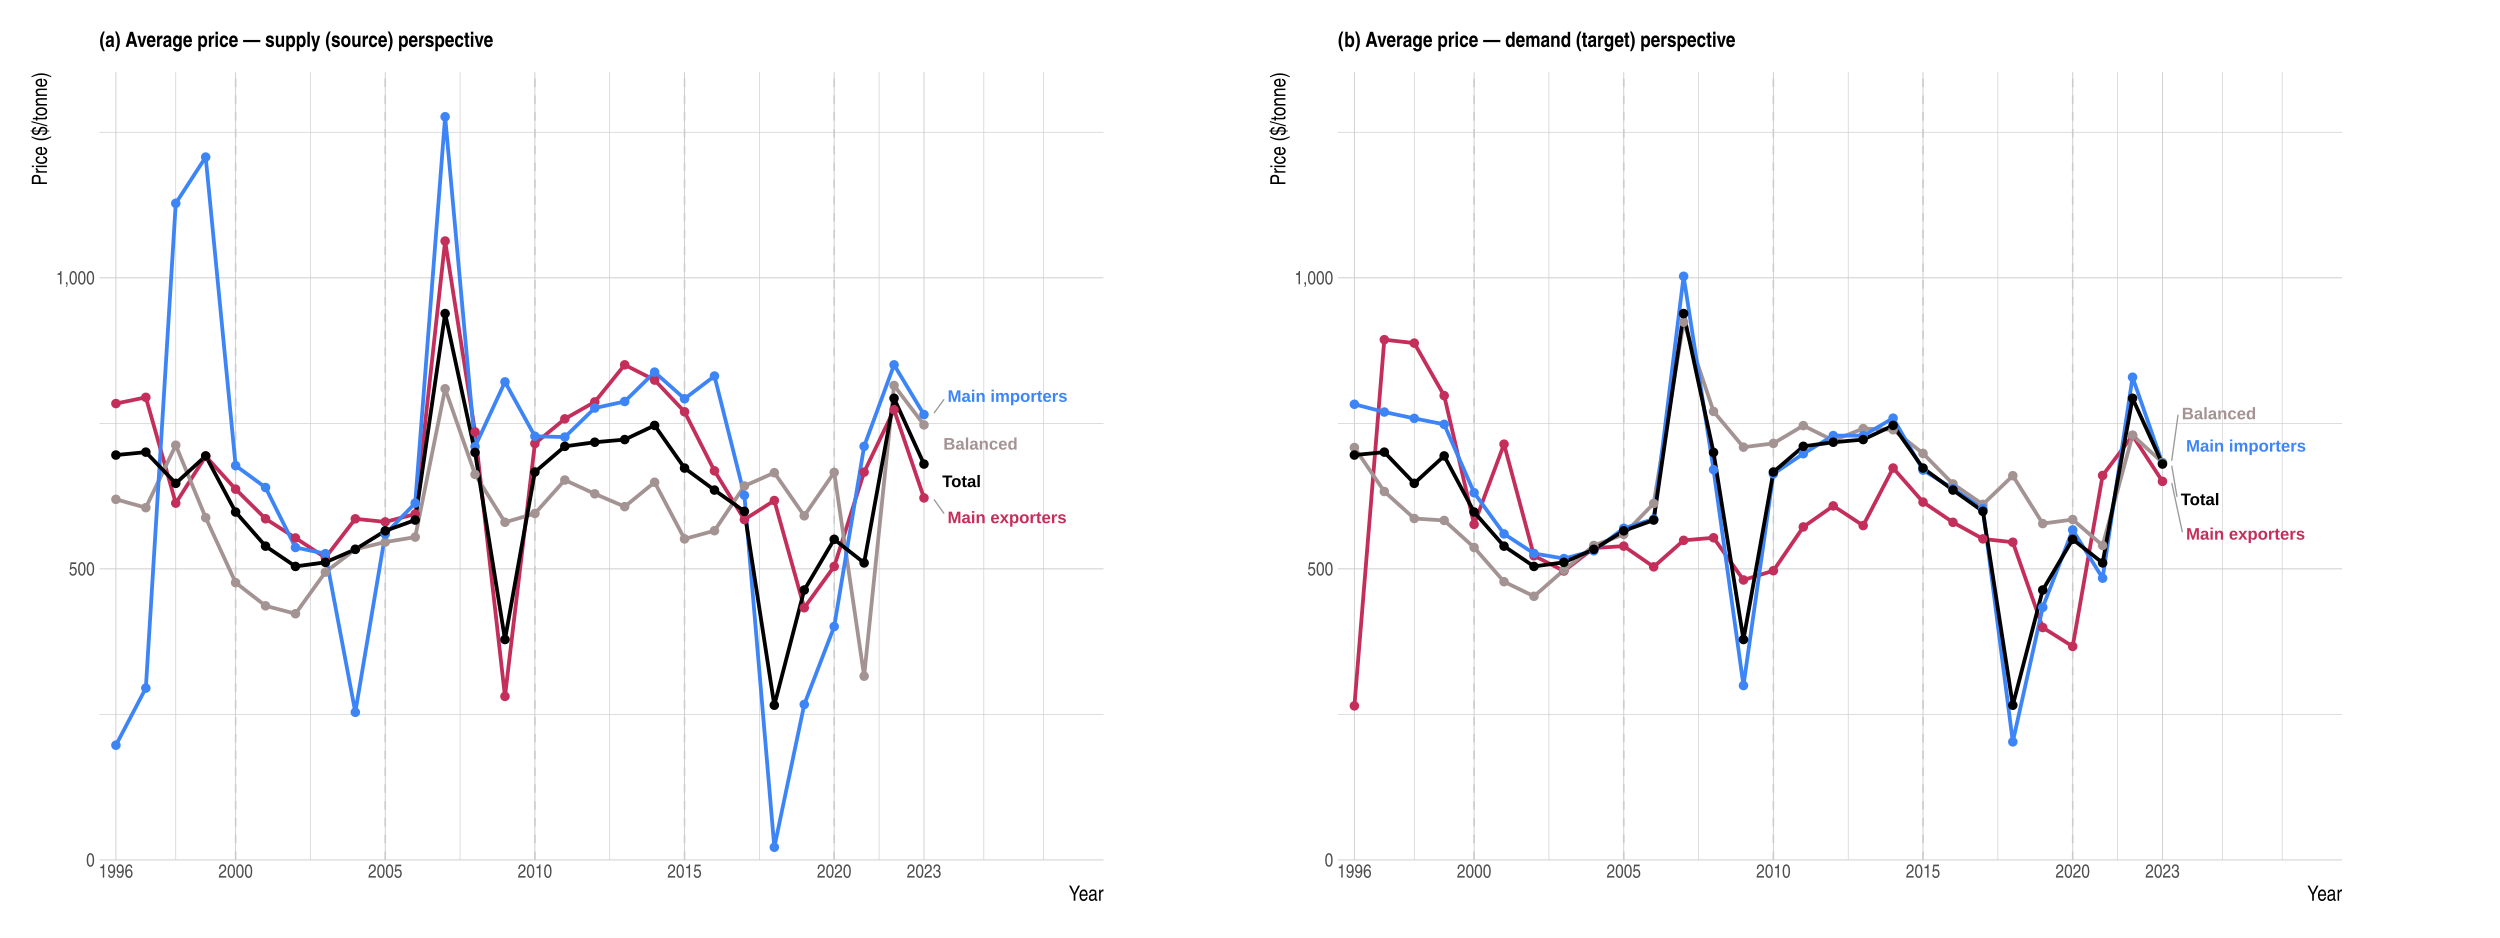
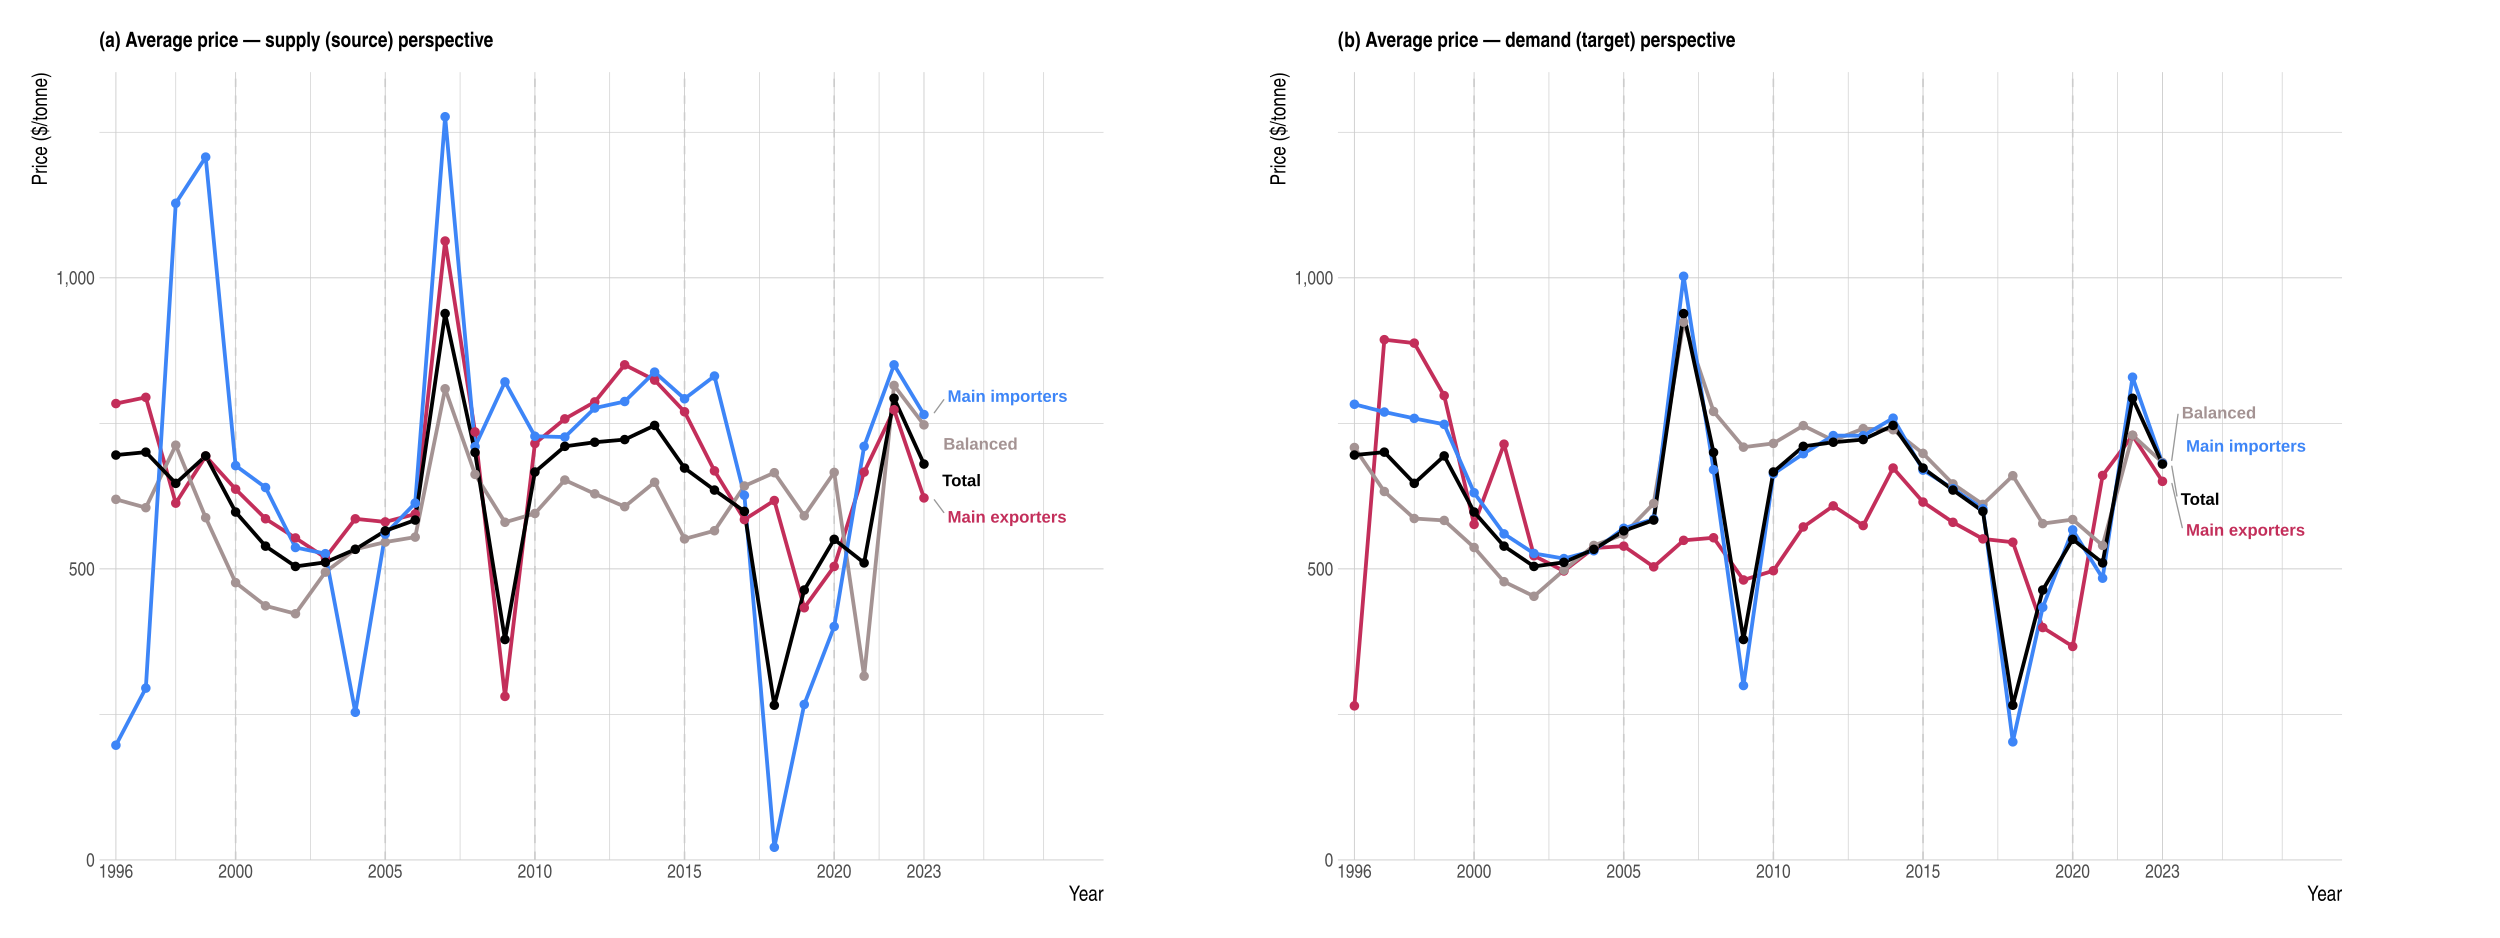
<svg xmlns="http://www.w3.org/2000/svg" class="svglite" width="1190.40pt" height="446.40pt" viewBox="0 0 1190.40 446.40">
  <defs>
    <style type="text/css">
    .svglite line, .svglite polyline, .svglite polygon, .svglite path, .svglite rect, .svglite circle {
      fill: none;
      stroke: #000000;
      stroke-linecap: round;
      stroke-linejoin: round;
      stroke-miterlimit: 10.00;
    }
    .svglite text {
      white-space: pre;
    }
  </style>
  </defs>
  <rect width="100%" height="100%" style="stroke: none; fill: #FFFFFF;" />
  <defs>
    <clipPath id="cpMC4wMHwxMTkwLjQwfDAuMDB8NDQ2LjQw">
      <rect x="0.00" y="0.00" width="1190.40" height="446.40" />
    </clipPath>
  </defs>
  <g clip-path="url(#cpMC4wMHwxMTkwLjQwfDAuMDB8NDQ2LjQw)">
    <rect x="0.00" y="0.00" width="1190.40" height="446.40" style="stroke-width: 1.07; stroke: #FFFFFF; fill: #FFFFFF;" />
  </g>
  <defs>
    <clipPath id="cpNDcuMzV8MTExNS4xOHwzNC4zNnw0MDkuNDY=">
      <rect x="47.35" y="34.36" width="1067.83" height="375.10" />
    </clipPath>
  </defs>
  <g clip-path="url(#cpNDcuMzV8MTExNS4xOHwzNC4zNnw0MDkuNDY=)">
</g>
  <g clip-path="url(#cpMC4wMHwxMTkwLjQwfDAuMDB8NDQ2LjQw)">
</g>
  <defs>
    <clipPath id="cpNS40OHw1OTUuMjB8NS40OHw0NDAuOTI=">
      <rect x="5.48" y="5.48" width="589.72" height="435.44" />
    </clipPath>
  </defs>
  <g clip-path="url(#cpNS40OHw1OTUuMjB8NS40OHw0NDAuOTI=)">
</g>
  <g clip-path="url(#cpMC4wMHwxMTkwLjQwfDAuMDB8NDQ2LjQw)">
</g>
  <defs>
    <clipPath id="cpNTk1LjIwfDExODQuOTJ8NS40OHw0NDAuOTI=">
      <rect x="595.20" y="5.48" width="589.72" height="435.44" />
    </clipPath>
  </defs>
  <g clip-path="url(#cpNTk1LjIwfDExODQuOTJ8NS40OHw0NDAuOTI=)">
</g>
  <g clip-path="url(#cpMC4wMHwxMTkwLjQwfDAuMDB8NDQ2LjQw)">
    <polyline points="47.35,340.16 525.46,340.16 " style="stroke-width: 0.32; stroke: #CCCCCC; stroke-linecap: butt;" />
    <polyline points="47.35,201.57 525.46,201.57 " style="stroke-width: 0.32; stroke: #CCCCCC; stroke-linecap: butt;" />
    <polyline points="47.35,62.97 525.46,62.97 " style="stroke-width: 0.32; stroke: #CCCCCC; stroke-linecap: butt;" />
    <polyline points="83.69,409.46 83.69,34.36 " style="stroke-width: 0.32; stroke: #CCCCCC; stroke-linecap: butt;" />
    <polyline points="147.82,409.46 147.82,34.36 " style="stroke-width: 0.32; stroke: #CCCCCC; stroke-linecap: butt;" />
    <polyline points="219.07,409.46 219.07,34.36 " style="stroke-width: 0.32; stroke: #CCCCCC; stroke-linecap: butt;" />
    <polyline points="290.32,409.46 290.32,34.36 " style="stroke-width: 0.32; stroke: #CCCCCC; stroke-linecap: butt;" />
    <polyline points="361.58,409.46 361.58,34.36 " style="stroke-width: 0.32; stroke: #CCCCCC; stroke-linecap: butt;" />
    <polyline points="418.58,409.46 418.58,34.36 " style="stroke-width: 0.32; stroke: #CCCCCC; stroke-linecap: butt;" />
    <polyline points="468.46,409.46 468.46,34.36 " style="stroke-width: 0.32; stroke: #CCCCCC; stroke-linecap: butt;" />
    <polyline points="496.96,409.46 496.96,34.36 " style="stroke-width: 0.32; stroke: #CCCCCC; stroke-linecap: butt;" />
    <polyline points="47.35,409.46 525.46,409.46 " style="stroke-width: 0.43; stroke: #CCCCCC; stroke-linecap: butt;" />
    <polyline points="47.35,270.87 525.46,270.87 " style="stroke-width: 0.43; stroke: #CCCCCC; stroke-linecap: butt;" />
    <polyline points="47.35,132.27 525.46,132.27 " style="stroke-width: 0.43; stroke: #CCCCCC; stroke-linecap: butt;" />
    <polyline points="55.19,409.46 55.19,34.36 " style="stroke-width: 0.43; stroke: #CCCCCC; stroke-linecap: butt;" />
    <polyline points="112.19,409.46 112.19,34.36 " style="stroke-width: 0.43; stroke: #CCCCCC; stroke-linecap: butt;" />
    <polyline points="183.44,409.46 183.44,34.36 " style="stroke-width: 0.43; stroke: #CCCCCC; stroke-linecap: butt;" />
    <polyline points="254.70,409.46 254.70,34.36 " style="stroke-width: 0.43; stroke: #CCCCCC; stroke-linecap: butt;" />
    <polyline points="325.95,409.46 325.95,34.36 " style="stroke-width: 0.43; stroke: #CCCCCC; stroke-linecap: butt;" />
    <polyline points="397.21,409.46 397.21,34.36 " style="stroke-width: 0.43; stroke: #CCCCCC; stroke-linecap: butt;" />
    <polyline points="439.96,409.46 439.96,34.36 " style="stroke-width: 0.43; stroke: #CCCCCC; stroke-linecap: butt;" />
    <line x1="112.19" y1="409.46" x2="112.19" y2="34.36" style="stroke-width: 0.75; stroke: #CCCCCC; stroke-dasharray: 4.00,4.00; stroke-linecap: butt;" />
    <line x1="183.44" y1="409.46" x2="183.44" y2="34.36" style="stroke-width: 0.75; stroke: #CCCCCC; stroke-dasharray: 4.00,4.00; stroke-linecap: butt;" />
    <line x1="254.70" y1="409.46" x2="254.70" y2="34.36" style="stroke-width: 0.75; stroke: #CCCCCC; stroke-dasharray: 4.00,4.00; stroke-linecap: butt;" />
    <line x1="325.95" y1="409.46" x2="325.95" y2="34.36" style="stroke-width: 0.75; stroke: #CCCCCC; stroke-dasharray: 4.00,4.00; stroke-linecap: butt;" />
    <line x1="397.21" y1="409.46" x2="397.21" y2="34.36" style="stroke-width: 0.75; stroke: #CCCCCC; stroke-dasharray: 4.00,4.00; stroke-linecap: butt;" />
    <polyline points="55.19,192.16 69.44,189.20 83.69,239.58 97.94,217.23 112.19,232.93 126.44,247.01 140.69,256.16 154.94,265.54 169.19,247.04 183.44,248.52 197.70,244.78 211.95,114.77 226.20,205.68 240.45,331.60 254.70,211.20 268.95,199.45 283.20,191.37 297.45,173.72 311.70,180.98 325.95,196.08 340.20,224.20 354.45,247.40 368.70,238.33 382.95,289.39 397.21,269.73 411.46,224.80 425.71,195.12 439.96,237.09 " style="stroke-width: 1.81; stroke: #C32E5A; stroke-linecap: butt;" />
    <polyline points="55.19,237.77 69.44,241.73 83.69,211.99 97.94,246.49 112.19,277.43 126.44,288.47 140.69,292.24 154.94,272.43 169.19,261.53 183.44,258.12 197.70,255.75 211.95,185.12 226.20,225.88 240.45,248.69 254.70,244.50 268.95,228.58 283.20,235.14 297.45,241.25 311.70,229.63 325.95,256.61 340.20,252.71 354.45,231.41 368.70,225.08 382.95,245.61 397.21,224.94 411.46,321.97 425.71,183.53 439.96,202.31 " style="stroke-width: 1.81; stroke: #A49393; stroke-linecap: butt;" />
    <polyline points="55.19,354.84 69.44,327.65 83.69,96.80 97.94,74.80 112.19,221.71 126.44,232.13 140.69,260.69 154.94,263.64 169.19,339.16 183.44,254.32 197.70,239.55 211.95,55.59 226.20,212.65 240.45,181.85 254.70,207.73 268.95,208.11 283.20,194.29 297.45,191.18 311.70,177.19 325.95,189.88 340.20,179.06 354.45,235.84 368.70,403.43 382.95,335.44 397.21,298.33 411.46,212.55 425.71,173.73 439.96,197.41 " style="stroke-width: 1.81; stroke: #3D85F7; stroke-linecap: butt;" />
    <polyline points="55.19,216.68 69.44,215.29 83.69,230.15 97.94,217.09 112.19,243.81 126.44,260.05 140.69,269.71 154.94,267.76 169.19,261.57 183.44,252.76 197.70,247.63 211.95,149.30 226.20,215.43 240.45,304.51 254.70,224.75 268.95,212.53 283.20,210.57 297.45,209.31 311.70,202.57 325.95,222.88 340.20,233.35 354.45,243.48 368.70,335.80 382.95,280.94 397.21,256.81 411.46,268.03 425.71,189.64 439.96,220.97 " style="stroke-width: 1.81; stroke-linecap: butt;" />
    <circle cx="55.19" cy="192.16" r="2.27" style="stroke-width: 0.71; stroke: none; fill: #C32E5A;" />
    <circle cx="69.44" cy="189.20" r="2.27" style="stroke-width: 0.71; stroke: none; fill: #C32E5A;" />
    <circle cx="83.69" cy="239.58" r="2.27" style="stroke-width: 0.71; stroke: none; fill: #C32E5A;" />
    <circle cx="97.94" cy="217.23" r="2.27" style="stroke-width: 0.71; stroke: none; fill: #C32E5A;" />
    <circle cx="112.19" cy="232.93" r="2.27" style="stroke-width: 0.71; stroke: none; fill: #C32E5A;" />
    <circle cx="126.44" cy="247.01" r="2.27" style="stroke-width: 0.71; stroke: none; fill: #C32E5A;" />
    <circle cx="140.69" cy="256.16" r="2.27" style="stroke-width: 0.71; stroke: none; fill: #C32E5A;" />
    <circle cx="154.94" cy="265.54" r="2.27" style="stroke-width: 0.71; stroke: none; fill: #C32E5A;" />
    <circle cx="169.19" cy="247.04" r="2.27" style="stroke-width: 0.71; stroke: none; fill: #C32E5A;" />
    <circle cx="183.44" cy="248.52" r="2.27" style="stroke-width: 0.71; stroke: none; fill: #C32E5A;" />
    <circle cx="197.70" cy="244.78" r="2.27" style="stroke-width: 0.71; stroke: none; fill: #C32E5A;" />
    <circle cx="211.95" cy="114.77" r="2.27" style="stroke-width: 0.71; stroke: none; fill: #C32E5A;" />
    <circle cx="226.20" cy="205.68" r="2.27" style="stroke-width: 0.71; stroke: none; fill: #C32E5A;" />
    <circle cx="240.45" cy="331.60" r="2.27" style="stroke-width: 0.71; stroke: none; fill: #C32E5A;" />
    <circle cx="254.70" cy="211.20" r="2.27" style="stroke-width: 0.71; stroke: none; fill: #C32E5A;" />
    <circle cx="268.95" cy="199.45" r="2.27" style="stroke-width: 0.71; stroke: none; fill: #C32E5A;" />
    <circle cx="283.20" cy="191.37" r="2.27" style="stroke-width: 0.71; stroke: none; fill: #C32E5A;" />
    <circle cx="297.45" cy="173.72" r="2.27" style="stroke-width: 0.71; stroke: none; fill: #C32E5A;" />
    <circle cx="311.70" cy="180.98" r="2.27" style="stroke-width: 0.71; stroke: none; fill: #C32E5A;" />
    <circle cx="325.95" cy="196.08" r="2.27" style="stroke-width: 0.71; stroke: none; fill: #C32E5A;" />
    <circle cx="340.20" cy="224.20" r="2.27" style="stroke-width: 0.71; stroke: none; fill: #C32E5A;" />
    <circle cx="354.45" cy="247.40" r="2.27" style="stroke-width: 0.71; stroke: none; fill: #C32E5A;" />
    <circle cx="368.70" cy="238.33" r="2.27" style="stroke-width: 0.71; stroke: none; fill: #C32E5A;" />
    <circle cx="382.95" cy="289.39" r="2.27" style="stroke-width: 0.71; stroke: none; fill: #C32E5A;" />
    <circle cx="397.21" cy="269.73" r="2.27" style="stroke-width: 0.71; stroke: none; fill: #C32E5A;" />
    <circle cx="411.46" cy="224.80" r="2.27" style="stroke-width: 0.71; stroke: none; fill: #C32E5A;" />
    <circle cx="425.71" cy="195.12" r="2.27" style="stroke-width: 0.71; stroke: none; fill: #C32E5A;" />
    <circle cx="439.96" cy="237.09" r="2.27" style="stroke-width: 0.71; stroke: none; fill: #C32E5A;" />
    <circle cx="55.19" cy="237.77" r="2.27" style="stroke-width: 0.71; stroke: none; fill: #A49393;" />
    <circle cx="69.44" cy="241.73" r="2.27" style="stroke-width: 0.71; stroke: none; fill: #A49393;" />
    <circle cx="83.69" cy="211.99" r="2.27" style="stroke-width: 0.71; stroke: none; fill: #A49393;" />
    <circle cx="97.94" cy="246.49" r="2.27" style="stroke-width: 0.71; stroke: none; fill: #A49393;" />
    <circle cx="112.19" cy="277.43" r="2.27" style="stroke-width: 0.71; stroke: none; fill: #A49393;" />
    <circle cx="126.44" cy="288.47" r="2.27" style="stroke-width: 0.71; stroke: none; fill: #A49393;" />
    <circle cx="140.69" cy="292.24" r="2.27" style="stroke-width: 0.71; stroke: none; fill: #A49393;" />
    <circle cx="154.94" cy="272.43" r="2.27" style="stroke-width: 0.71; stroke: none; fill: #A49393;" />
    <circle cx="169.19" cy="261.53" r="2.27" style="stroke-width: 0.71; stroke: none; fill: #A49393;" />
    <circle cx="183.44" cy="258.12" r="2.27" style="stroke-width: 0.71; stroke: none; fill: #A49393;" />
    <circle cx="197.70" cy="255.75" r="2.27" style="stroke-width: 0.71; stroke: none; fill: #A49393;" />
    <circle cx="211.95" cy="185.12" r="2.27" style="stroke-width: 0.71; stroke: none; fill: #A49393;" />
    <circle cx="226.20" cy="225.88" r="2.27" style="stroke-width: 0.71; stroke: none; fill: #A49393;" />
    <circle cx="240.45" cy="248.69" r="2.27" style="stroke-width: 0.71; stroke: none; fill: #A49393;" />
    <circle cx="254.70" cy="244.50" r="2.27" style="stroke-width: 0.71; stroke: none; fill: #A49393;" />
    <circle cx="268.95" cy="228.58" r="2.27" style="stroke-width: 0.71; stroke: none; fill: #A49393;" />
    <circle cx="283.20" cy="235.14" r="2.27" style="stroke-width: 0.71; stroke: none; fill: #A49393;" />
    <circle cx="297.45" cy="241.25" r="2.27" style="stroke-width: 0.71; stroke: none; fill: #A49393;" />
    <circle cx="311.70" cy="229.63" r="2.27" style="stroke-width: 0.71; stroke: none; fill: #A49393;" />
    <circle cx="325.95" cy="256.61" r="2.27" style="stroke-width: 0.71; stroke: none; fill: #A49393;" />
    <circle cx="340.20" cy="252.71" r="2.27" style="stroke-width: 0.71; stroke: none; fill: #A49393;" />
    <circle cx="354.45" cy="231.41" r="2.27" style="stroke-width: 0.71; stroke: none; fill: #A49393;" />
    <circle cx="368.70" cy="225.08" r="2.27" style="stroke-width: 0.71; stroke: none; fill: #A49393;" />
    <circle cx="382.95" cy="245.61" r="2.27" style="stroke-width: 0.71; stroke: none; fill: #A49393;" />
    <circle cx="397.21" cy="224.94" r="2.27" style="stroke-width: 0.71; stroke: none; fill: #A49393;" />
    <circle cx="411.46" cy="321.97" r="2.27" style="stroke-width: 0.71; stroke: none; fill: #A49393;" />
    <circle cx="425.71" cy="183.53" r="2.27" style="stroke-width: 0.71; stroke: none; fill: #A49393;" />
    <circle cx="439.96" cy="202.31" r="2.27" style="stroke-width: 0.71; stroke: none; fill: #A49393;" />
    <circle cx="55.19" cy="354.84" r="2.27" style="stroke-width: 0.71; stroke: none; fill: #3D85F7;" />
    <circle cx="69.44" cy="327.65" r="2.27" style="stroke-width: 0.71; stroke: none; fill: #3D85F7;" />
    <circle cx="83.69" cy="96.80" r="2.27" style="stroke-width: 0.71; stroke: none; fill: #3D85F7;" />
    <circle cx="97.94" cy="74.80" r="2.27" style="stroke-width: 0.71; stroke: none; fill: #3D85F7;" />
    <circle cx="112.19" cy="221.71" r="2.27" style="stroke-width: 0.71; stroke: none; fill: #3D85F7;" />
    <circle cx="126.44" cy="232.13" r="2.27" style="stroke-width: 0.71; stroke: none; fill: #3D85F7;" />
    <circle cx="140.69" cy="260.69" r="2.27" style="stroke-width: 0.71; stroke: none; fill: #3D85F7;" />
    <circle cx="154.94" cy="263.64" r="2.27" style="stroke-width: 0.71; stroke: none; fill: #3D85F7;" />
    <circle cx="169.19" cy="339.16" r="2.27" style="stroke-width: 0.71; stroke: none; fill: #3D85F7;" />
    <circle cx="183.44" cy="254.32" r="2.27" style="stroke-width: 0.71; stroke: none; fill: #3D85F7;" />
    <circle cx="197.70" cy="239.55" r="2.27" style="stroke-width: 0.71; stroke: none; fill: #3D85F7;" />
    <circle cx="211.95" cy="55.59" r="2.27" style="stroke-width: 0.71; stroke: none; fill: #3D85F7;" />
    <circle cx="226.20" cy="212.65" r="2.27" style="stroke-width: 0.71; stroke: none; fill: #3D85F7;" />
    <circle cx="240.45" cy="181.85" r="2.27" style="stroke-width: 0.71; stroke: none; fill: #3D85F7;" />
    <circle cx="254.70" cy="207.73" r="2.27" style="stroke-width: 0.71; stroke: none; fill: #3D85F7;" />
    <circle cx="268.95" cy="208.11" r="2.27" style="stroke-width: 0.71; stroke: none; fill: #3D85F7;" />
    <circle cx="283.20" cy="194.29" r="2.27" style="stroke-width: 0.71; stroke: none; fill: #3D85F7;" />
    <circle cx="297.45" cy="191.18" r="2.27" style="stroke-width: 0.71; stroke: none; fill: #3D85F7;" />
    <circle cx="311.70" cy="177.19" r="2.27" style="stroke-width: 0.71; stroke: none; fill: #3D85F7;" />
    <circle cx="325.95" cy="189.88" r="2.27" style="stroke-width: 0.71; stroke: none; fill: #3D85F7;" />
    <circle cx="340.20" cy="179.06" r="2.27" style="stroke-width: 0.71; stroke: none; fill: #3D85F7;" />
    <circle cx="354.45" cy="235.84" r="2.27" style="stroke-width: 0.71; stroke: none; fill: #3D85F7;" />
    <circle cx="368.70" cy="403.43" r="2.27" style="stroke-width: 0.71; stroke: none; fill: #3D85F7;" />
    <circle cx="382.95" cy="335.44" r="2.27" style="stroke-width: 0.71; stroke: none; fill: #3D85F7;" />
    <circle cx="397.21" cy="298.33" r="2.27" style="stroke-width: 0.71; stroke: none; fill: #3D85F7;" />
    <circle cx="411.46" cy="212.55" r="2.27" style="stroke-width: 0.71; stroke: none; fill: #3D85F7;" />
    <circle cx="425.71" cy="173.73" r="2.27" style="stroke-width: 0.71; stroke: none; fill: #3D85F7;" />
    <circle cx="439.96" cy="197.41" r="2.27" style="stroke-width: 0.71; stroke: none; fill: #3D85F7;" />
    <circle cx="55.19" cy="216.68" r="2.27" style="stroke-width: 0.71; stroke: none; fill: #000000;" />
    <circle cx="69.44" cy="215.29" r="2.27" style="stroke-width: 0.71; stroke: none; fill: #000000;" />
    <circle cx="83.69" cy="230.15" r="2.27" style="stroke-width: 0.71; stroke: none; fill: #000000;" />
    <circle cx="97.94" cy="217.09" r="2.27" style="stroke-width: 0.71; stroke: none; fill: #000000;" />
    <circle cx="112.19" cy="243.81" r="2.27" style="stroke-width: 0.71; stroke: none; fill: #000000;" />
    <circle cx="126.44" cy="260.05" r="2.27" style="stroke-width: 0.71; stroke: none; fill: #000000;" />
    <circle cx="140.69" cy="269.71" r="2.27" style="stroke-width: 0.71; stroke: none; fill: #000000;" />
    <circle cx="154.94" cy="267.76" r="2.27" style="stroke-width: 0.71; stroke: none; fill: #000000;" />
    <circle cx="169.19" cy="261.57" r="2.27" style="stroke-width: 0.71; stroke: none; fill: #000000;" />
    <circle cx="183.44" cy="252.76" r="2.27" style="stroke-width: 0.71; stroke: none; fill: #000000;" />
    <circle cx="197.70" cy="247.63" r="2.27" style="stroke-width: 0.71; stroke: none; fill: #000000;" />
    <circle cx="211.95" cy="149.30" r="2.27" style="stroke-width: 0.71; stroke: none; fill: #000000;" />
    <circle cx="226.20" cy="215.43" r="2.27" style="stroke-width: 0.71; stroke: none; fill: #000000;" />
    <circle cx="240.45" cy="304.51" r="2.27" style="stroke-width: 0.71; stroke: none; fill: #000000;" />
    <circle cx="254.70" cy="224.75" r="2.27" style="stroke-width: 0.71; stroke: none; fill: #000000;" />
    <circle cx="268.95" cy="212.53" r="2.27" style="stroke-width: 0.71; stroke: none; fill: #000000;" />
    <circle cx="283.20" cy="210.57" r="2.27" style="stroke-width: 0.71; stroke: none; fill: #000000;" />
    <circle cx="297.45" cy="209.31" r="2.27" style="stroke-width: 0.71; stroke: none; fill: #000000;" />
    <circle cx="311.70" cy="202.57" r="2.27" style="stroke-width: 0.71; stroke: none; fill: #000000;" />
    <circle cx="325.95" cy="222.88" r="2.27" style="stroke-width: 0.71; stroke: none; fill: #000000;" />
    <circle cx="340.20" cy="233.35" r="2.27" style="stroke-width: 0.71; stroke: none; fill: #000000;" />
    <circle cx="354.45" cy="243.48" r="2.27" style="stroke-width: 0.71; stroke: none; fill: #000000;" />
    <circle cx="368.70" cy="335.80" r="2.27" style="stroke-width: 0.71; stroke: none; fill: #000000;" />
    <circle cx="382.95" cy="280.94" r="2.27" style="stroke-width: 0.71; stroke: none; fill: #000000;" />
    <circle cx="397.21" cy="256.81" r="2.27" style="stroke-width: 0.71; stroke: none; fill: #000000;" />
    <circle cx="411.46" cy="268.03" r="2.27" style="stroke-width: 0.71; stroke: none; fill: #000000;" />
    <circle cx="425.71" cy="189.64" r="2.27" style="stroke-width: 0.71; stroke: none; fill: #000000;" />
    <circle cx="439.96" cy="220.97" r="2.27" style="stroke-width: 0.71; stroke: none; fill: #000000;" />
-     <line x1="449.39" y1="244.35" x2="444.87" y2="237.99" style="stroke-width: 0.64; stroke: #999999;" />
-     <line x1="449.39" y1="190.33" x2="444.88" y2="196.52" style="stroke-width: 0.64; stroke: #999999;" />
-     <text x="451.19" y="249.13" style="font-size: 7.97px; font-weight: bold;fill: #C32E5A; font-family: &quot;Liberation Sans&quot;;" textLength="67.92px" lengthAdjust="spacingAndGlyphs">Main exporters</text>
+     <line x1="449.39" y1="244.03" x2="444.89" y2="237.98" style="stroke-width: 0.64; stroke: #999999;" />
+     <line x1="449.39" y1="190.34" x2="444.88" y2="196.52" style="stroke-width: 0.64; stroke: #999999;" />
+     <text x="451.19" y="248.84" style="font-size: 7.97px; font-weight: bold;fill: #C32E5A; font-family: &quot;Liberation Sans&quot;;" textLength="67.92px" lengthAdjust="spacingAndGlyphs">Main exporters</text>
    <text x="449.16" y="214.09" style="font-size: 7.97px; font-weight: bold;fill: #A49393; font-family: &quot;Liberation Sans&quot;;" textLength="41.00px" lengthAdjust="spacingAndGlyphs">Balanced</text>
-     <text x="451.19" y="191.34" style="font-size: 7.97px; font-weight: bold;fill: #3D85F7; font-family: &quot;Liberation Sans&quot;;" textLength="68.41px" lengthAdjust="spacingAndGlyphs">Main importers</text>
-     <text x="448.64" y="231.93" style="font-size: 7.97px; font-weight: bold; font-family: &quot;Liberation Sans&quot;;" textLength="21.74px" lengthAdjust="spacingAndGlyphs">Total</text>
+     <text x="451.19" y="191.35" style="font-size: 7.97px; font-weight: bold;fill: #3D85F7; font-family: &quot;Liberation Sans&quot;;" textLength="68.41px" lengthAdjust="spacingAndGlyphs">Main importers</text>
+     <text x="448.64" y="231.49" style="font-size: 7.97px; font-weight: bold; font-family: &quot;Liberation Sans&quot;;" textLength="21.74px" lengthAdjust="spacingAndGlyphs">Total</text>
    <text x="45.11" y="412.56" text-anchor="end" style="font-size: 9.00px;fill: #4D4D4D; font-family: &quot;Liberation Sans Narrow&quot;;" textLength="4.10px" lengthAdjust="spacingAndGlyphs">0</text>
    <text x="45.11" y="273.96" text-anchor="end" style="font-size: 9.00px;fill: #4D4D4D; font-family: &quot;Liberation Sans Narrow&quot;;" textLength="12.31px" lengthAdjust="spacingAndGlyphs">500</text>
    <text x="45.11" y="135.37" text-anchor="end" style="font-size: 9.00px;fill: #4D4D4D; font-family: &quot;Liberation Sans Narrow&quot;;" textLength="18.47px" lengthAdjust="spacingAndGlyphs">1,000</text>
    <text x="55.19" y="417.89" text-anchor="middle" style="font-size: 9.00px;fill: #4D4D4D; font-family: &quot;Liberation Sans Narrow&quot;;" textLength="16.42px" lengthAdjust="spacingAndGlyphs">1996</text>
    <text x="112.19" y="417.89" text-anchor="middle" style="font-size: 9.00px;fill: #4D4D4D; font-family: &quot;Liberation Sans Narrow&quot;;" textLength="16.42px" lengthAdjust="spacingAndGlyphs">2000</text>
    <text x="183.44" y="417.89" text-anchor="middle" style="font-size: 9.00px;fill: #4D4D4D; font-family: &quot;Liberation Sans Narrow&quot;;" textLength="16.42px" lengthAdjust="spacingAndGlyphs">2005</text>
    <text x="254.70" y="417.89" text-anchor="middle" style="font-size: 9.00px;fill: #4D4D4D; font-family: &quot;Liberation Sans Narrow&quot;;" textLength="16.42px" lengthAdjust="spacingAndGlyphs">2010</text>
    <text x="325.95" y="417.89" text-anchor="middle" style="font-size: 9.00px;fill: #4D4D4D; font-family: &quot;Liberation Sans Narrow&quot;;" textLength="16.42px" lengthAdjust="spacingAndGlyphs">2015</text>
    <text x="397.21" y="417.89" text-anchor="middle" style="font-size: 9.00px;fill: #4D4D4D; font-family: &quot;Liberation Sans Narrow&quot;;" textLength="16.42px" lengthAdjust="spacingAndGlyphs">2020</text>
    <text x="439.96" y="417.89" text-anchor="middle" style="font-size: 9.00px;fill: #4D4D4D; font-family: &quot;Liberation Sans Narrow&quot;;" textLength="16.42px" lengthAdjust="spacingAndGlyphs">2023</text>
    <text x="525.46" y="428.88" text-anchor="end" style="font-size: 10.00px; font-family: &quot;Liberation Sans Narrow&quot;;" textLength="16.57px" lengthAdjust="spacingAndGlyphs">Year</text>
    <text transform="translate(22.33,34.36) rotate(-90)" text-anchor="end" style="font-size: 10.00px; font-family: &quot;Liberation Sans Narrow&quot;;" textLength="53.78px" lengthAdjust="spacingAndGlyphs">Price ($/tonne)</text>
    <text x="47.35" y="22.33" style="font-size: 10.00px; font-weight: bold; font-family: &quot;Liberation Sans Narrow&quot;;" textLength="187.61px" lengthAdjust="spacingAndGlyphs">(a) Average price — supply (source) perspective</text>
    <polyline points="637.07,340.16 1115.18,340.16 " style="stroke-width: 0.32; stroke: #CCCCCC; stroke-linecap: butt;" />
    <polyline points="637.07,201.57 1115.18,201.57 " style="stroke-width: 0.32; stroke: #CCCCCC; stroke-linecap: butt;" />
    <polyline points="637.07,62.97 1115.18,62.97 " style="stroke-width: 0.32; stroke: #CCCCCC; stroke-linecap: butt;" />
    <polyline points="673.41,409.46 673.41,34.36 " style="stroke-width: 0.32; stroke: #CCCCCC; stroke-linecap: butt;" />
    <polyline points="737.54,409.46 737.54,34.36 " style="stroke-width: 0.32; stroke: #CCCCCC; stroke-linecap: butt;" />
    <polyline points="808.79,409.46 808.79,34.36 " style="stroke-width: 0.32; stroke: #CCCCCC; stroke-linecap: butt;" />
    <polyline points="880.05,409.46 880.05,34.36 " style="stroke-width: 0.32; stroke: #CCCCCC; stroke-linecap: butt;" />
    <polyline points="951.30,409.46 951.30,34.36 " style="stroke-width: 0.32; stroke: #CCCCCC; stroke-linecap: butt;" />
    <polyline points="1008.30,409.46 1008.30,34.36 " style="stroke-width: 0.32; stroke: #CCCCCC; stroke-linecap: butt;" />
    <polyline points="1058.18,409.46 1058.18,34.36 " style="stroke-width: 0.32; stroke: #CCCCCC; stroke-linecap: butt;" />
    <polyline points="1086.68,409.46 1086.68,34.36 " style="stroke-width: 0.32; stroke: #CCCCCC; stroke-linecap: butt;" />
    <polyline points="637.07,409.46 1115.18,409.46 " style="stroke-width: 0.43; stroke: #CCCCCC; stroke-linecap: butt;" />
    <polyline points="637.07,270.87 1115.18,270.87 " style="stroke-width: 0.43; stroke: #CCCCCC; stroke-linecap: butt;" />
    <polyline points="637.07,132.27 1115.18,132.27 " style="stroke-width: 0.43; stroke: #CCCCCC; stroke-linecap: butt;" />
    <polyline points="644.91,409.46 644.91,34.36 " style="stroke-width: 0.43; stroke: #CCCCCC; stroke-linecap: butt;" />
    <polyline points="701.91,409.46 701.91,34.36 " style="stroke-width: 0.43; stroke: #CCCCCC; stroke-linecap: butt;" />
    <polyline points="773.16,409.46 773.16,34.36 " style="stroke-width: 0.43; stroke: #CCCCCC; stroke-linecap: butt;" />
    <polyline points="844.42,409.46 844.42,34.36 " style="stroke-width: 0.43; stroke: #CCCCCC; stroke-linecap: butt;" />
    <polyline points="915.67,409.46 915.67,34.36 " style="stroke-width: 0.43; stroke: #CCCCCC; stroke-linecap: butt;" />
    <polyline points="986.93,409.46 986.93,34.36 " style="stroke-width: 0.43; stroke: #CCCCCC; stroke-linecap: butt;" />
    <polyline points="1029.68,409.46 1029.68,34.36 " style="stroke-width: 0.43; stroke: #CCCCCC; stroke-linecap: butt;" />
    <line x1="701.91" y1="409.46" x2="701.91" y2="34.36" style="stroke-width: 0.75; stroke: #CCCCCC; stroke-dasharray: 4.00,4.00; stroke-linecap: butt;" />
    <line x1="773.16" y1="409.46" x2="773.16" y2="34.36" style="stroke-width: 0.75; stroke: #CCCCCC; stroke-dasharray: 4.00,4.00; stroke-linecap: butt;" />
    <line x1="844.42" y1="409.46" x2="844.42" y2="34.36" style="stroke-width: 0.75; stroke: #CCCCCC; stroke-dasharray: 4.00,4.00; stroke-linecap: butt;" />
    <line x1="915.67" y1="409.46" x2="915.67" y2="34.36" style="stroke-width: 0.75; stroke: #CCCCCC; stroke-dasharray: 4.00,4.00; stroke-linecap: butt;" />
    <line x1="986.93" y1="409.46" x2="986.93" y2="34.36" style="stroke-width: 0.75; stroke: #CCCCCC; stroke-dasharray: 4.00,4.00; stroke-linecap: butt;" />
    <polyline points="644.91,336.10 659.16,161.74 673.41,163.38 687.66,188.39 701.91,249.69 716.16,211.50 730.41,264.63 744.66,271.88 758.91,260.94 773.16,260.05 787.42,269.91 801.67,257.29 815.92,256.06 830.17,276.16 844.42,271.75 858.67,250.91 872.92,240.89 887.17,250.26 901.42,222.86 915.67,239.07 929.92,248.71 944.17,256.60 958.42,258.19 972.67,298.81 986.93,307.81 1001.18,226.40 1015.43,207.39 1029.68,229.20 " style="stroke-width: 1.81; stroke: #C32E5A; stroke-linecap: butt;" />
    <polyline points="644.91,213.09 659.16,234.04 673.41,246.89 687.66,247.81 701.91,260.69 716.16,276.98 730.41,283.94 744.66,271.48 758.91,259.74 773.16,254.44 787.42,239.73 801.67,153.41 815.92,195.92 830.17,212.92 844.42,211.13 858.67,202.66 872.92,209.73 887.17,204.08 901.42,204.61 915.67,215.91 929.92,230.42 944.17,240.18 958.42,226.51 972.67,249.31 986.93,247.39 1001.18,259.72 1015.43,207.23 1029.68,220.23 " style="stroke-width: 1.81; stroke: #A49393; stroke-linecap: butt;" />
    <polyline points="644.91,192.50 659.16,196.20 673.41,199.22 687.66,202.06 701.91,234.63 716.16,254.22 730.41,263.53 744.66,265.97 758.91,262.26 773.16,251.54 787.42,247.19 801.67,131.55 815.92,223.65 830.17,326.43 844.42,225.62 858.67,216.04 872.92,207.41 887.17,207.46 901.42,199.12 915.67,223.85 929.92,232.68 944.17,242.25 958.42,353.24 972.67,289.17 986.93,252.32 1001.18,275.31 1015.43,179.60 1029.68,220.61 " style="stroke-width: 1.81; stroke: #3D85F7; stroke-linecap: butt;" />
    <polyline points="644.91,216.68 659.16,215.29 673.41,230.15 687.66,217.09 701.91,243.81 716.16,260.05 730.41,269.71 744.66,267.76 758.91,261.57 773.16,252.76 787.42,247.63 801.67,149.30 815.92,215.43 830.17,304.51 844.42,224.75 858.67,212.53 872.92,210.57 887.17,209.31 901.42,202.57 915.67,222.88 929.92,233.35 944.17,243.48 958.42,335.80 972.67,280.94 986.93,256.81 1001.18,268.03 1015.43,189.64 1029.68,220.97 " style="stroke-width: 1.81; stroke-linecap: butt;" />
    <circle cx="644.91" cy="336.10" r="2.27" style="stroke-width: 0.71; stroke: none; fill: #C32E5A;" />
    <circle cx="659.16" cy="161.74" r="2.27" style="stroke-width: 0.71; stroke: none; fill: #C32E5A;" />
    <circle cx="673.41" cy="163.38" r="2.27" style="stroke-width: 0.71; stroke: none; fill: #C32E5A;" />
    <circle cx="687.66" cy="188.39" r="2.27" style="stroke-width: 0.71; stroke: none; fill: #C32E5A;" />
    <circle cx="701.91" cy="249.69" r="2.27" style="stroke-width: 0.71; stroke: none; fill: #C32E5A;" />
    <circle cx="716.16" cy="211.50" r="2.27" style="stroke-width: 0.71; stroke: none; fill: #C32E5A;" />
    <circle cx="730.41" cy="264.63" r="2.27" style="stroke-width: 0.71; stroke: none; fill: #C32E5A;" />
    <circle cx="744.66" cy="271.88" r="2.27" style="stroke-width: 0.71; stroke: none; fill: #C32E5A;" />
    <circle cx="758.91" cy="260.94" r="2.27" style="stroke-width: 0.71; stroke: none; fill: #C32E5A;" />
    <circle cx="773.16" cy="260.05" r="2.27" style="stroke-width: 0.71; stroke: none; fill: #C32E5A;" />
    <circle cx="787.42" cy="269.91" r="2.27" style="stroke-width: 0.71; stroke: none; fill: #C32E5A;" />
    <circle cx="801.67" cy="257.29" r="2.27" style="stroke-width: 0.71; stroke: none; fill: #C32E5A;" />
    <circle cx="815.92" cy="256.06" r="2.27" style="stroke-width: 0.71; stroke: none; fill: #C32E5A;" />
    <circle cx="830.17" cy="276.16" r="2.27" style="stroke-width: 0.71; stroke: none; fill: #C32E5A;" />
    <circle cx="844.42" cy="271.75" r="2.27" style="stroke-width: 0.71; stroke: none; fill: #C32E5A;" />
    <circle cx="858.67" cy="250.91" r="2.27" style="stroke-width: 0.71; stroke: none; fill: #C32E5A;" />
    <circle cx="872.92" cy="240.89" r="2.27" style="stroke-width: 0.71; stroke: none; fill: #C32E5A;" />
    <circle cx="887.17" cy="250.26" r="2.27" style="stroke-width: 0.71; stroke: none; fill: #C32E5A;" />
    <circle cx="901.42" cy="222.86" r="2.27" style="stroke-width: 0.71; stroke: none; fill: #C32E5A;" />
    <circle cx="915.67" cy="239.07" r="2.27" style="stroke-width: 0.71; stroke: none; fill: #C32E5A;" />
    <circle cx="929.92" cy="248.71" r="2.27" style="stroke-width: 0.71; stroke: none; fill: #C32E5A;" />
    <circle cx="944.17" cy="256.60" r="2.27" style="stroke-width: 0.71; stroke: none; fill: #C32E5A;" />
    <circle cx="958.42" cy="258.19" r="2.27" style="stroke-width: 0.71; stroke: none; fill: #C32E5A;" />
    <circle cx="972.67" cy="298.81" r="2.27" style="stroke-width: 0.71; stroke: none; fill: #C32E5A;" />
    <circle cx="986.93" cy="307.81" r="2.27" style="stroke-width: 0.71; stroke: none; fill: #C32E5A;" />
    <circle cx="1001.18" cy="226.40" r="2.27" style="stroke-width: 0.71; stroke: none; fill: #C32E5A;" />
    <circle cx="1015.43" cy="207.39" r="2.27" style="stroke-width: 0.71; stroke: none; fill: #C32E5A;" />
    <circle cx="1029.68" cy="229.20" r="2.27" style="stroke-width: 0.71; stroke: none; fill: #C32E5A;" />
    <circle cx="644.91" cy="213.09" r="2.27" style="stroke-width: 0.71; stroke: none; fill: #A49393;" />
    <circle cx="659.16" cy="234.04" r="2.27" style="stroke-width: 0.71; stroke: none; fill: #A49393;" />
    <circle cx="673.41" cy="246.89" r="2.27" style="stroke-width: 0.71; stroke: none; fill: #A49393;" />
    <circle cx="687.66" cy="247.81" r="2.27" style="stroke-width: 0.71; stroke: none; fill: #A49393;" />
    <circle cx="701.91" cy="260.69" r="2.27" style="stroke-width: 0.71; stroke: none; fill: #A49393;" />
    <circle cx="716.16" cy="276.98" r="2.27" style="stroke-width: 0.71; stroke: none; fill: #A49393;" />
    <circle cx="730.41" cy="283.94" r="2.27" style="stroke-width: 0.71; stroke: none; fill: #A49393;" />
    <circle cx="744.66" cy="271.48" r="2.27" style="stroke-width: 0.71; stroke: none; fill: #A49393;" />
    <circle cx="758.91" cy="259.74" r="2.27" style="stroke-width: 0.71; stroke: none; fill: #A49393;" />
    <circle cx="773.16" cy="254.44" r="2.27" style="stroke-width: 0.71; stroke: none; fill: #A49393;" />
    <circle cx="787.42" cy="239.73" r="2.27" style="stroke-width: 0.71; stroke: none; fill: #A49393;" />
    <circle cx="801.67" cy="153.41" r="2.27" style="stroke-width: 0.71; stroke: none; fill: #A49393;" />
    <circle cx="815.92" cy="195.92" r="2.27" style="stroke-width: 0.71; stroke: none; fill: #A49393;" />
    <circle cx="830.17" cy="212.92" r="2.27" style="stroke-width: 0.71; stroke: none; fill: #A49393;" />
    <circle cx="844.42" cy="211.13" r="2.27" style="stroke-width: 0.71; stroke: none; fill: #A49393;" />
    <circle cx="858.67" cy="202.66" r="2.27" style="stroke-width: 0.71; stroke: none; fill: #A49393;" />
    <circle cx="872.92" cy="209.73" r="2.27" style="stroke-width: 0.71; stroke: none; fill: #A49393;" />
    <circle cx="887.17" cy="204.08" r="2.27" style="stroke-width: 0.71; stroke: none; fill: #A49393;" />
    <circle cx="901.42" cy="204.61" r="2.27" style="stroke-width: 0.71; stroke: none; fill: #A49393;" />
    <circle cx="915.67" cy="215.91" r="2.27" style="stroke-width: 0.71; stroke: none; fill: #A49393;" />
    <circle cx="929.92" cy="230.42" r="2.27" style="stroke-width: 0.71; stroke: none; fill: #A49393;" />
    <circle cx="944.17" cy="240.18" r="2.27" style="stroke-width: 0.71; stroke: none; fill: #A49393;" />
    <circle cx="958.42" cy="226.51" r="2.27" style="stroke-width: 0.71; stroke: none; fill: #A49393;" />
    <circle cx="972.67" cy="249.31" r="2.27" style="stroke-width: 0.71; stroke: none; fill: #A49393;" />
    <circle cx="986.93" cy="247.39" r="2.27" style="stroke-width: 0.71; stroke: none; fill: #A49393;" />
    <circle cx="1001.18" cy="259.72" r="2.27" style="stroke-width: 0.71; stroke: none; fill: #A49393;" />
    <circle cx="1015.43" cy="207.23" r="2.27" style="stroke-width: 0.71; stroke: none; fill: #A49393;" />
    <circle cx="1029.68" cy="220.23" r="2.27" style="stroke-width: 0.71; stroke: none; fill: #A49393;" />
    <circle cx="644.91" cy="192.50" r="2.27" style="stroke-width: 0.71; stroke: none; fill: #3D85F7;" />
    <circle cx="659.16" cy="196.20" r="2.27" style="stroke-width: 0.71; stroke: none; fill: #3D85F7;" />
    <circle cx="673.41" cy="199.22" r="2.27" style="stroke-width: 0.71; stroke: none; fill: #3D85F7;" />
    <circle cx="687.66" cy="202.06" r="2.27" style="stroke-width: 0.71; stroke: none; fill: #3D85F7;" />
    <circle cx="701.91" cy="234.63" r="2.27" style="stroke-width: 0.71; stroke: none; fill: #3D85F7;" />
    <circle cx="716.16" cy="254.22" r="2.27" style="stroke-width: 0.71; stroke: none; fill: #3D85F7;" />
    <circle cx="730.41" cy="263.53" r="2.27" style="stroke-width: 0.71; stroke: none; fill: #3D85F7;" />
    <circle cx="744.66" cy="265.97" r="2.27" style="stroke-width: 0.71; stroke: none; fill: #3D85F7;" />
    <circle cx="758.91" cy="262.26" r="2.27" style="stroke-width: 0.71; stroke: none; fill: #3D85F7;" />
    <circle cx="773.16" cy="251.54" r="2.27" style="stroke-width: 0.71; stroke: none; fill: #3D85F7;" />
    <circle cx="787.42" cy="247.19" r="2.27" style="stroke-width: 0.71; stroke: none; fill: #3D85F7;" />
    <circle cx="801.67" cy="131.55" r="2.27" style="stroke-width: 0.71; stroke: none; fill: #3D85F7;" />
    <circle cx="815.92" cy="223.65" r="2.27" style="stroke-width: 0.71; stroke: none; fill: #3D85F7;" />
    <circle cx="830.17" cy="326.43" r="2.27" style="stroke-width: 0.71; stroke: none; fill: #3D85F7;" />
    <circle cx="844.42" cy="225.62" r="2.27" style="stroke-width: 0.71; stroke: none; fill: #3D85F7;" />
    <circle cx="858.67" cy="216.04" r="2.27" style="stroke-width: 0.71; stroke: none; fill: #3D85F7;" />
    <circle cx="872.92" cy="207.41" r="2.27" style="stroke-width: 0.71; stroke: none; fill: #3D85F7;" />
    <circle cx="887.17" cy="207.46" r="2.27" style="stroke-width: 0.71; stroke: none; fill: #3D85F7;" />
    <circle cx="901.42" cy="199.12" r="2.27" style="stroke-width: 0.71; stroke: none; fill: #3D85F7;" />
    <circle cx="915.67" cy="223.85" r="2.27" style="stroke-width: 0.71; stroke: none; fill: #3D85F7;" />
    <circle cx="929.92" cy="232.68" r="2.27" style="stroke-width: 0.71; stroke: none; fill: #3D85F7;" />
    <circle cx="944.17" cy="242.25" r="2.27" style="stroke-width: 0.71; stroke: none; fill: #3D85F7;" />
    <circle cx="958.42" cy="353.24" r="2.27" style="stroke-width: 0.71; stroke: none; fill: #3D85F7;" />
    <circle cx="972.67" cy="289.17" r="2.27" style="stroke-width: 0.71; stroke: none; fill: #3D85F7;" />
    <circle cx="986.93" cy="252.32" r="2.27" style="stroke-width: 0.71; stroke: none; fill: #3D85F7;" />
    <circle cx="1001.18" cy="275.31" r="2.27" style="stroke-width: 0.71; stroke: none; fill: #3D85F7;" />
    <circle cx="1015.43" cy="179.60" r="2.27" style="stroke-width: 0.71; stroke: none; fill: #3D85F7;" />
    <circle cx="1029.68" cy="220.61" r="2.27" style="stroke-width: 0.71; stroke: none; fill: #3D85F7;" />
    <circle cx="644.91" cy="216.68" r="2.27" style="stroke-width: 0.71; stroke: none; fill: #000000;" />
    <circle cx="659.16" cy="215.29" r="2.27" style="stroke-width: 0.71; stroke: none; fill: #000000;" />
    <circle cx="673.41" cy="230.15" r="2.27" style="stroke-width: 0.71; stroke: none; fill: #000000;" />
    <circle cx="687.66" cy="217.09" r="2.27" style="stroke-width: 0.71; stroke: none; fill: #000000;" />
    <circle cx="701.91" cy="243.81" r="2.27" style="stroke-width: 0.71; stroke: none; fill: #000000;" />
    <circle cx="716.16" cy="260.05" r="2.27" style="stroke-width: 0.71; stroke: none; fill: #000000;" />
    <circle cx="730.41" cy="269.71" r="2.27" style="stroke-width: 0.71; stroke: none; fill: #000000;" />
    <circle cx="744.66" cy="267.76" r="2.27" style="stroke-width: 0.71; stroke: none; fill: #000000;" />
    <circle cx="758.91" cy="261.57" r="2.27" style="stroke-width: 0.71; stroke: none; fill: #000000;" />
    <circle cx="773.16" cy="252.76" r="2.27" style="stroke-width: 0.71; stroke: none; fill: #000000;" />
    <circle cx="787.42" cy="247.63" r="2.27" style="stroke-width: 0.71; stroke: none; fill: #000000;" />
    <circle cx="801.67" cy="149.30" r="2.27" style="stroke-width: 0.71; stroke: none; fill: #000000;" />
    <circle cx="815.92" cy="215.43" r="2.27" style="stroke-width: 0.71; stroke: none; fill: #000000;" />
    <circle cx="830.17" cy="304.51" r="2.27" style="stroke-width: 0.71; stroke: none; fill: #000000;" />
    <circle cx="844.42" cy="224.75" r="2.27" style="stroke-width: 0.71; stroke: none; fill: #000000;" />
    <circle cx="858.67" cy="212.53" r="2.27" style="stroke-width: 0.71; stroke: none; fill: #000000;" />
    <circle cx="872.92" cy="210.57" r="2.27" style="stroke-width: 0.71; stroke: none; fill: #000000;" />
    <circle cx="887.17" cy="209.31" r="2.27" style="stroke-width: 0.71; stroke: none; fill: #000000;" />
    <circle cx="901.42" cy="202.57" r="2.27" style="stroke-width: 0.71; stroke: none; fill: #000000;" />
    <circle cx="915.67" cy="222.88" r="2.27" style="stroke-width: 0.71; stroke: none; fill: #000000;" />
    <circle cx="929.92" cy="233.35" r="2.27" style="stroke-width: 0.71; stroke: none; fill: #000000;" />
    <circle cx="944.17" cy="243.48" r="2.27" style="stroke-width: 0.71; stroke: none; fill: #000000;" />
    <circle cx="958.42" cy="335.80" r="2.27" style="stroke-width: 0.71; stroke: none; fill: #000000;" />
    <circle cx="972.67" cy="280.94" r="2.27" style="stroke-width: 0.71; stroke: none; fill: #000000;" />
    <circle cx="986.93" cy="256.81" r="2.27" style="stroke-width: 0.71; stroke: none; fill: #000000;" />
    <circle cx="1001.18" cy="268.03" r="2.27" style="stroke-width: 0.71; stroke: none; fill: #000000;" />
    <circle cx="1015.43" cy="189.64" r="2.27" style="stroke-width: 0.71; stroke: none; fill: #000000;" />
    <circle cx="1029.68" cy="220.97" r="2.27" style="stroke-width: 0.71; stroke: none; fill: #000000;" />
-     <line x1="1039.11" y1="253.20" x2="1034.17" y2="230.21" style="stroke-width: 0.64; stroke: #999999;" />
-     <line x1="1037.08" y1="197.68" x2="1034.09" y2="219.21" style="stroke-width: 0.64; stroke: #999999;" />
-     <line x1="1036.56" y1="236.32" x2="1034.13" y2="221.99" style="stroke-width: 0.64; stroke: #999999;" />
-     <text x="1040.91" y="256.96" style="font-size: 7.97px; font-weight: bold;fill: #C32E5A; font-family: &quot;Liberation Sans&quot;;" textLength="67.92px" lengthAdjust="spacingAndGlyphs">Main exporters</text>
-     <text x="1038.88" y="199.65" style="font-size: 7.97px; font-weight: bold;fill: #A49393; font-family: &quot;Liberation Sans&quot;;" textLength="41.00px" lengthAdjust="spacingAndGlyphs">Balanced</text>
-     <text x="1040.91" y="215.04" style="font-size: 7.97px; font-weight: bold;fill: #3D85F7; font-family: &quot;Liberation Sans&quot;;" textLength="68.41px" lengthAdjust="spacingAndGlyphs">Main importers</text>
-     <text x="1038.36" y="240.52" style="font-size: 7.97px; font-weight: bold; font-family: &quot;Liberation Sans&quot;;" textLength="21.74px" lengthAdjust="spacingAndGlyphs">Total</text>
+     <line x1="1039.11" y1="251.24" x2="1034.19" y2="230.21" style="stroke-width: 0.64; stroke: #999999;" />
+     <line x1="1037.08" y1="197.27" x2="1034.09" y2="219.21" style="stroke-width: 0.64; stroke: #999999;" />
+     <line x1="1036.56" y1="236.16" x2="1034.13" y2="221.99" style="stroke-width: 0.64; stroke: #999999;" />
+     <text x="1040.91" y="255.07" style="font-size: 7.97px; font-weight: bold;fill: #C32E5A; font-family: &quot;Liberation Sans&quot;;" textLength="67.92px" lengthAdjust="spacingAndGlyphs">Main exporters</text>
+     <text x="1038.88" y="199.25" style="font-size: 7.97px; font-weight: bold;fill: #A49393; font-family: &quot;Liberation Sans&quot;;" textLength="41.00px" lengthAdjust="spacingAndGlyphs">Balanced</text>
+     <text x="1040.91" y="215.07" style="font-size: 7.97px; font-weight: bold;fill: #3D85F7; font-family: &quot;Liberation Sans&quot;;" textLength="68.41px" lengthAdjust="spacingAndGlyphs">Main importers</text>
+     <text x="1038.36" y="240.37" style="font-size: 7.97px; font-weight: bold; font-family: &quot;Liberation Sans&quot;;" textLength="21.74px" lengthAdjust="spacingAndGlyphs">Total</text>
    <text x="634.83" y="412.56" text-anchor="end" style="font-size: 9.00px;fill: #4D4D4D; font-family: &quot;Liberation Sans Narrow&quot;;" textLength="4.10px" lengthAdjust="spacingAndGlyphs">0</text>
    <text x="634.83" y="273.96" text-anchor="end" style="font-size: 9.00px;fill: #4D4D4D; font-family: &quot;Liberation Sans Narrow&quot;;" textLength="12.31px" lengthAdjust="spacingAndGlyphs">500</text>
    <text x="634.83" y="135.37" text-anchor="end" style="font-size: 9.00px;fill: #4D4D4D; font-family: &quot;Liberation Sans Narrow&quot;;" textLength="18.47px" lengthAdjust="spacingAndGlyphs">1,000</text>
    <text x="644.91" y="417.89" text-anchor="middle" style="font-size: 9.00px;fill: #4D4D4D; font-family: &quot;Liberation Sans Narrow&quot;;" textLength="16.42px" lengthAdjust="spacingAndGlyphs">1996</text>
    <text x="701.91" y="417.89" text-anchor="middle" style="font-size: 9.00px;fill: #4D4D4D; font-family: &quot;Liberation Sans Narrow&quot;;" textLength="16.42px" lengthAdjust="spacingAndGlyphs">2000</text>
    <text x="773.16" y="417.89" text-anchor="middle" style="font-size: 9.00px;fill: #4D4D4D; font-family: &quot;Liberation Sans Narrow&quot;;" textLength="16.42px" lengthAdjust="spacingAndGlyphs">2005</text>
    <text x="844.42" y="417.89" text-anchor="middle" style="font-size: 9.00px;fill: #4D4D4D; font-family: &quot;Liberation Sans Narrow&quot;;" textLength="16.42px" lengthAdjust="spacingAndGlyphs">2010</text>
    <text x="915.67" y="417.89" text-anchor="middle" style="font-size: 9.00px;fill: #4D4D4D; font-family: &quot;Liberation Sans Narrow&quot;;" textLength="16.42px" lengthAdjust="spacingAndGlyphs">2015</text>
    <text x="986.93" y="417.89" text-anchor="middle" style="font-size: 9.00px;fill: #4D4D4D; font-family: &quot;Liberation Sans Narrow&quot;;" textLength="16.42px" lengthAdjust="spacingAndGlyphs">2020</text>
    <text x="1029.68" y="417.89" text-anchor="middle" style="font-size: 9.00px;fill: #4D4D4D; font-family: &quot;Liberation Sans Narrow&quot;;" textLength="16.42px" lengthAdjust="spacingAndGlyphs">2023</text>
    <text x="1115.18" y="428.88" text-anchor="end" style="font-size: 10.00px; font-family: &quot;Liberation Sans Narrow&quot;;" textLength="16.57px" lengthAdjust="spacingAndGlyphs">Year</text>
    <text transform="translate(612.05,34.36) rotate(-90)" text-anchor="end" style="font-size: 10.00px; font-family: &quot;Liberation Sans Narrow&quot;;" textLength="53.78px" lengthAdjust="spacingAndGlyphs">Price ($/tonne)</text>
    <text x="637.07" y="22.33" style="font-size: 10.00px; font-weight: bold; font-family: &quot;Liberation Sans Narrow&quot;;" textLength="188.96px" lengthAdjust="spacingAndGlyphs">(b) Average price — demand (target) perspective</text>
  </g>
</svg>
